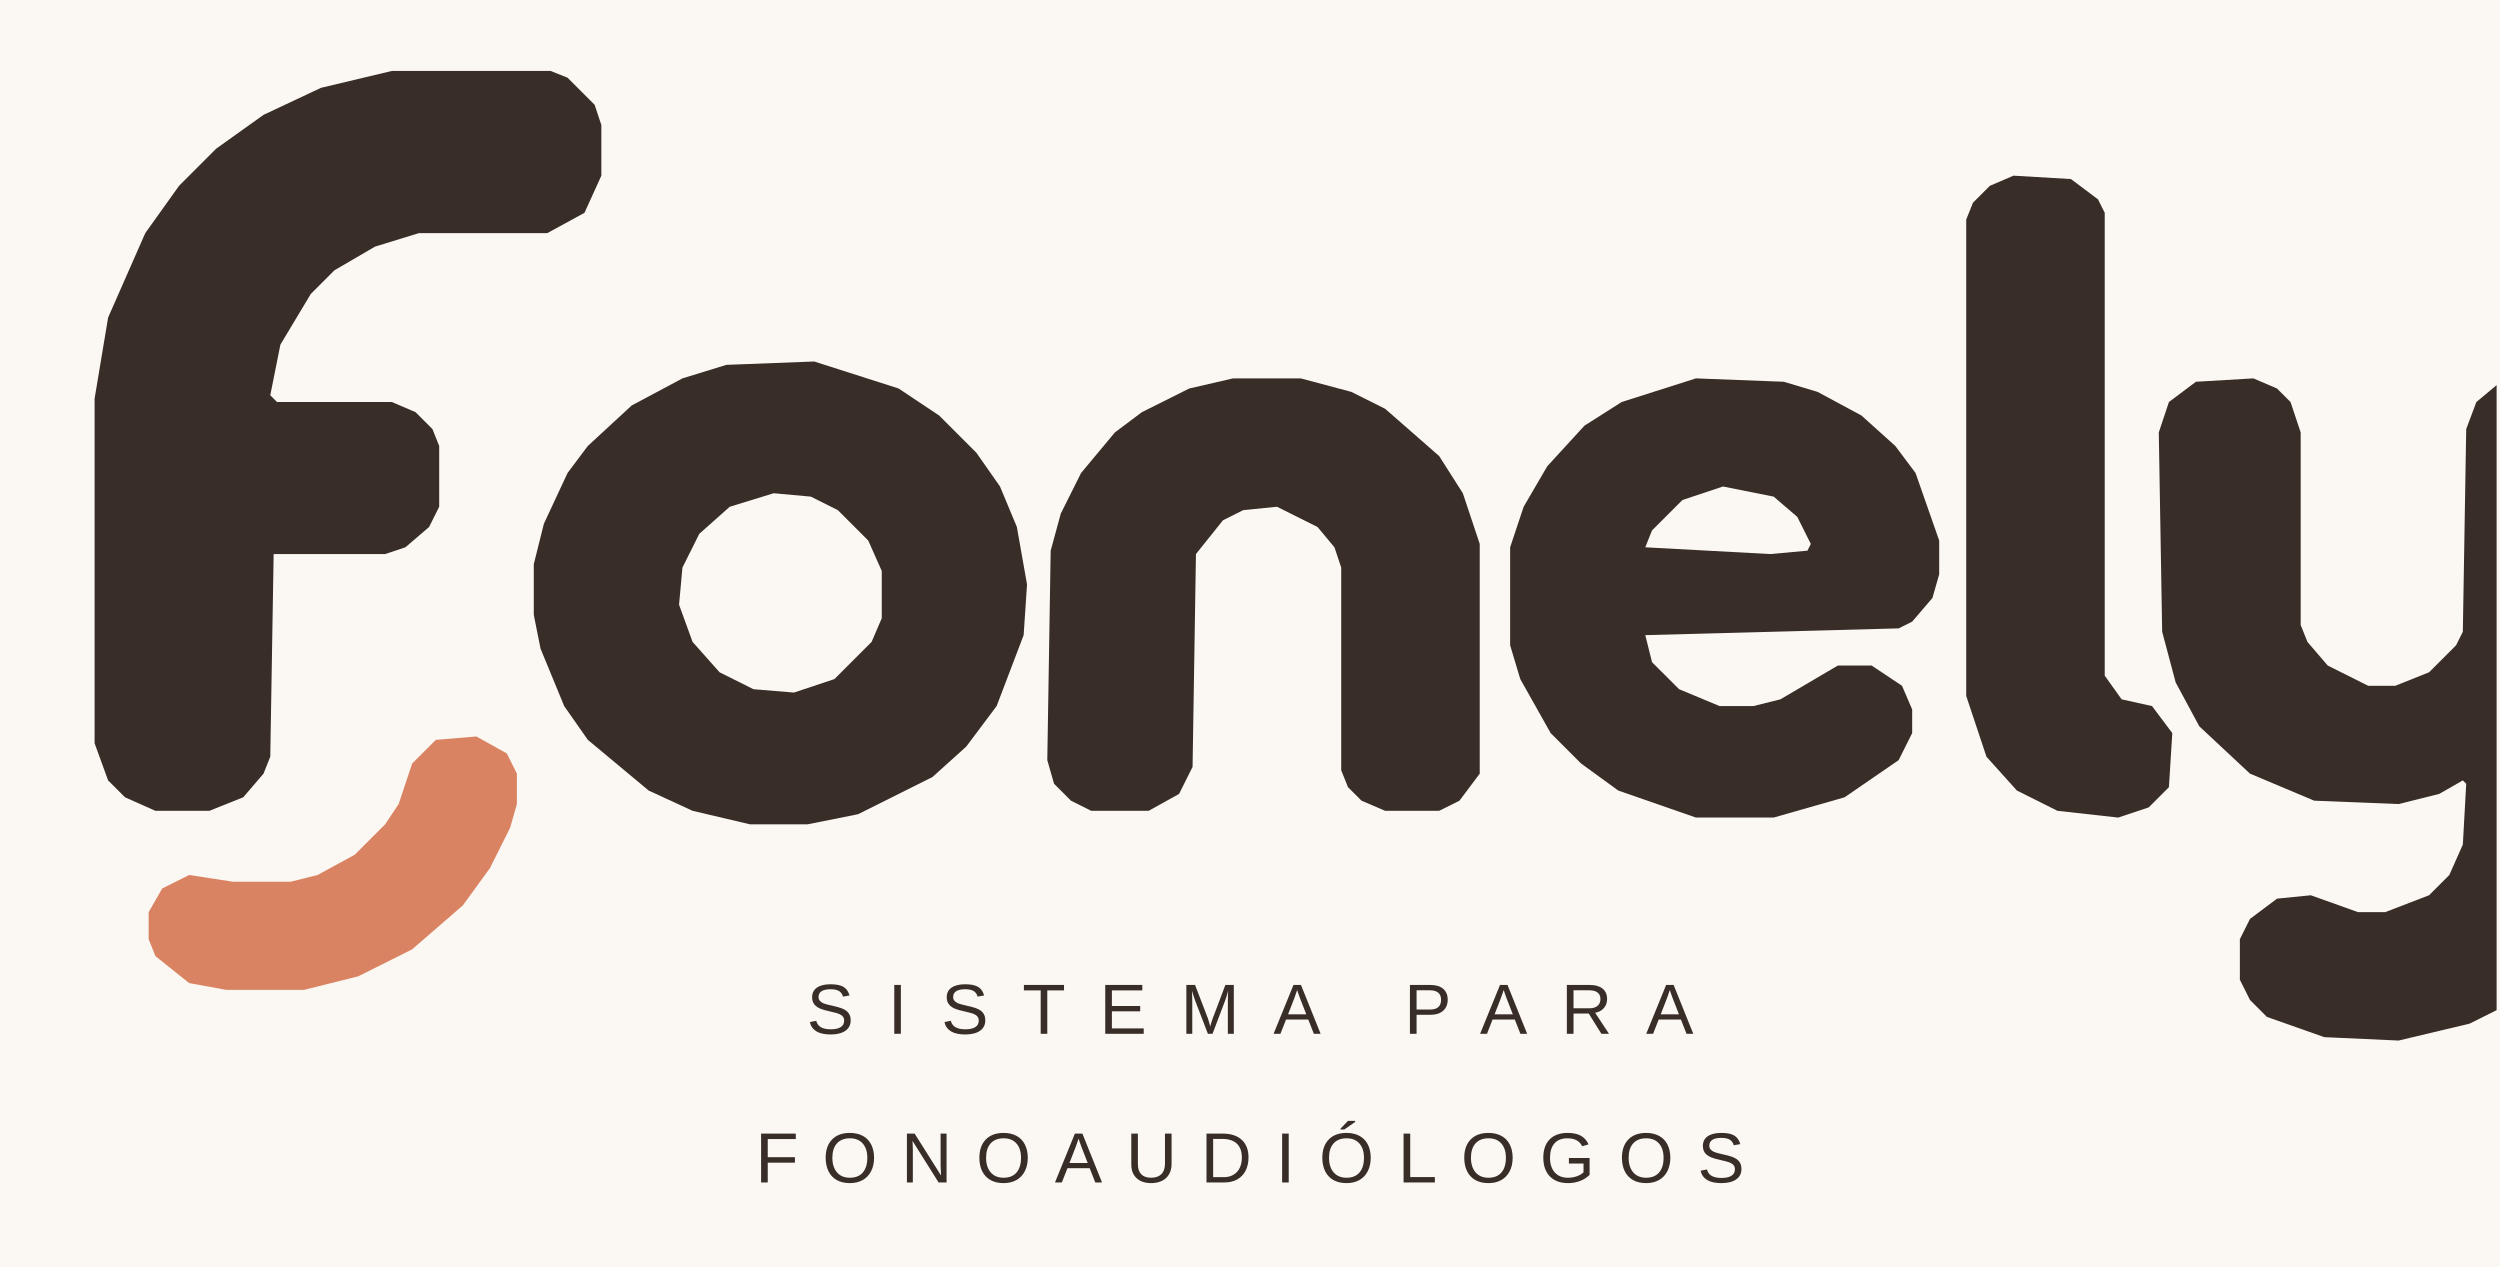
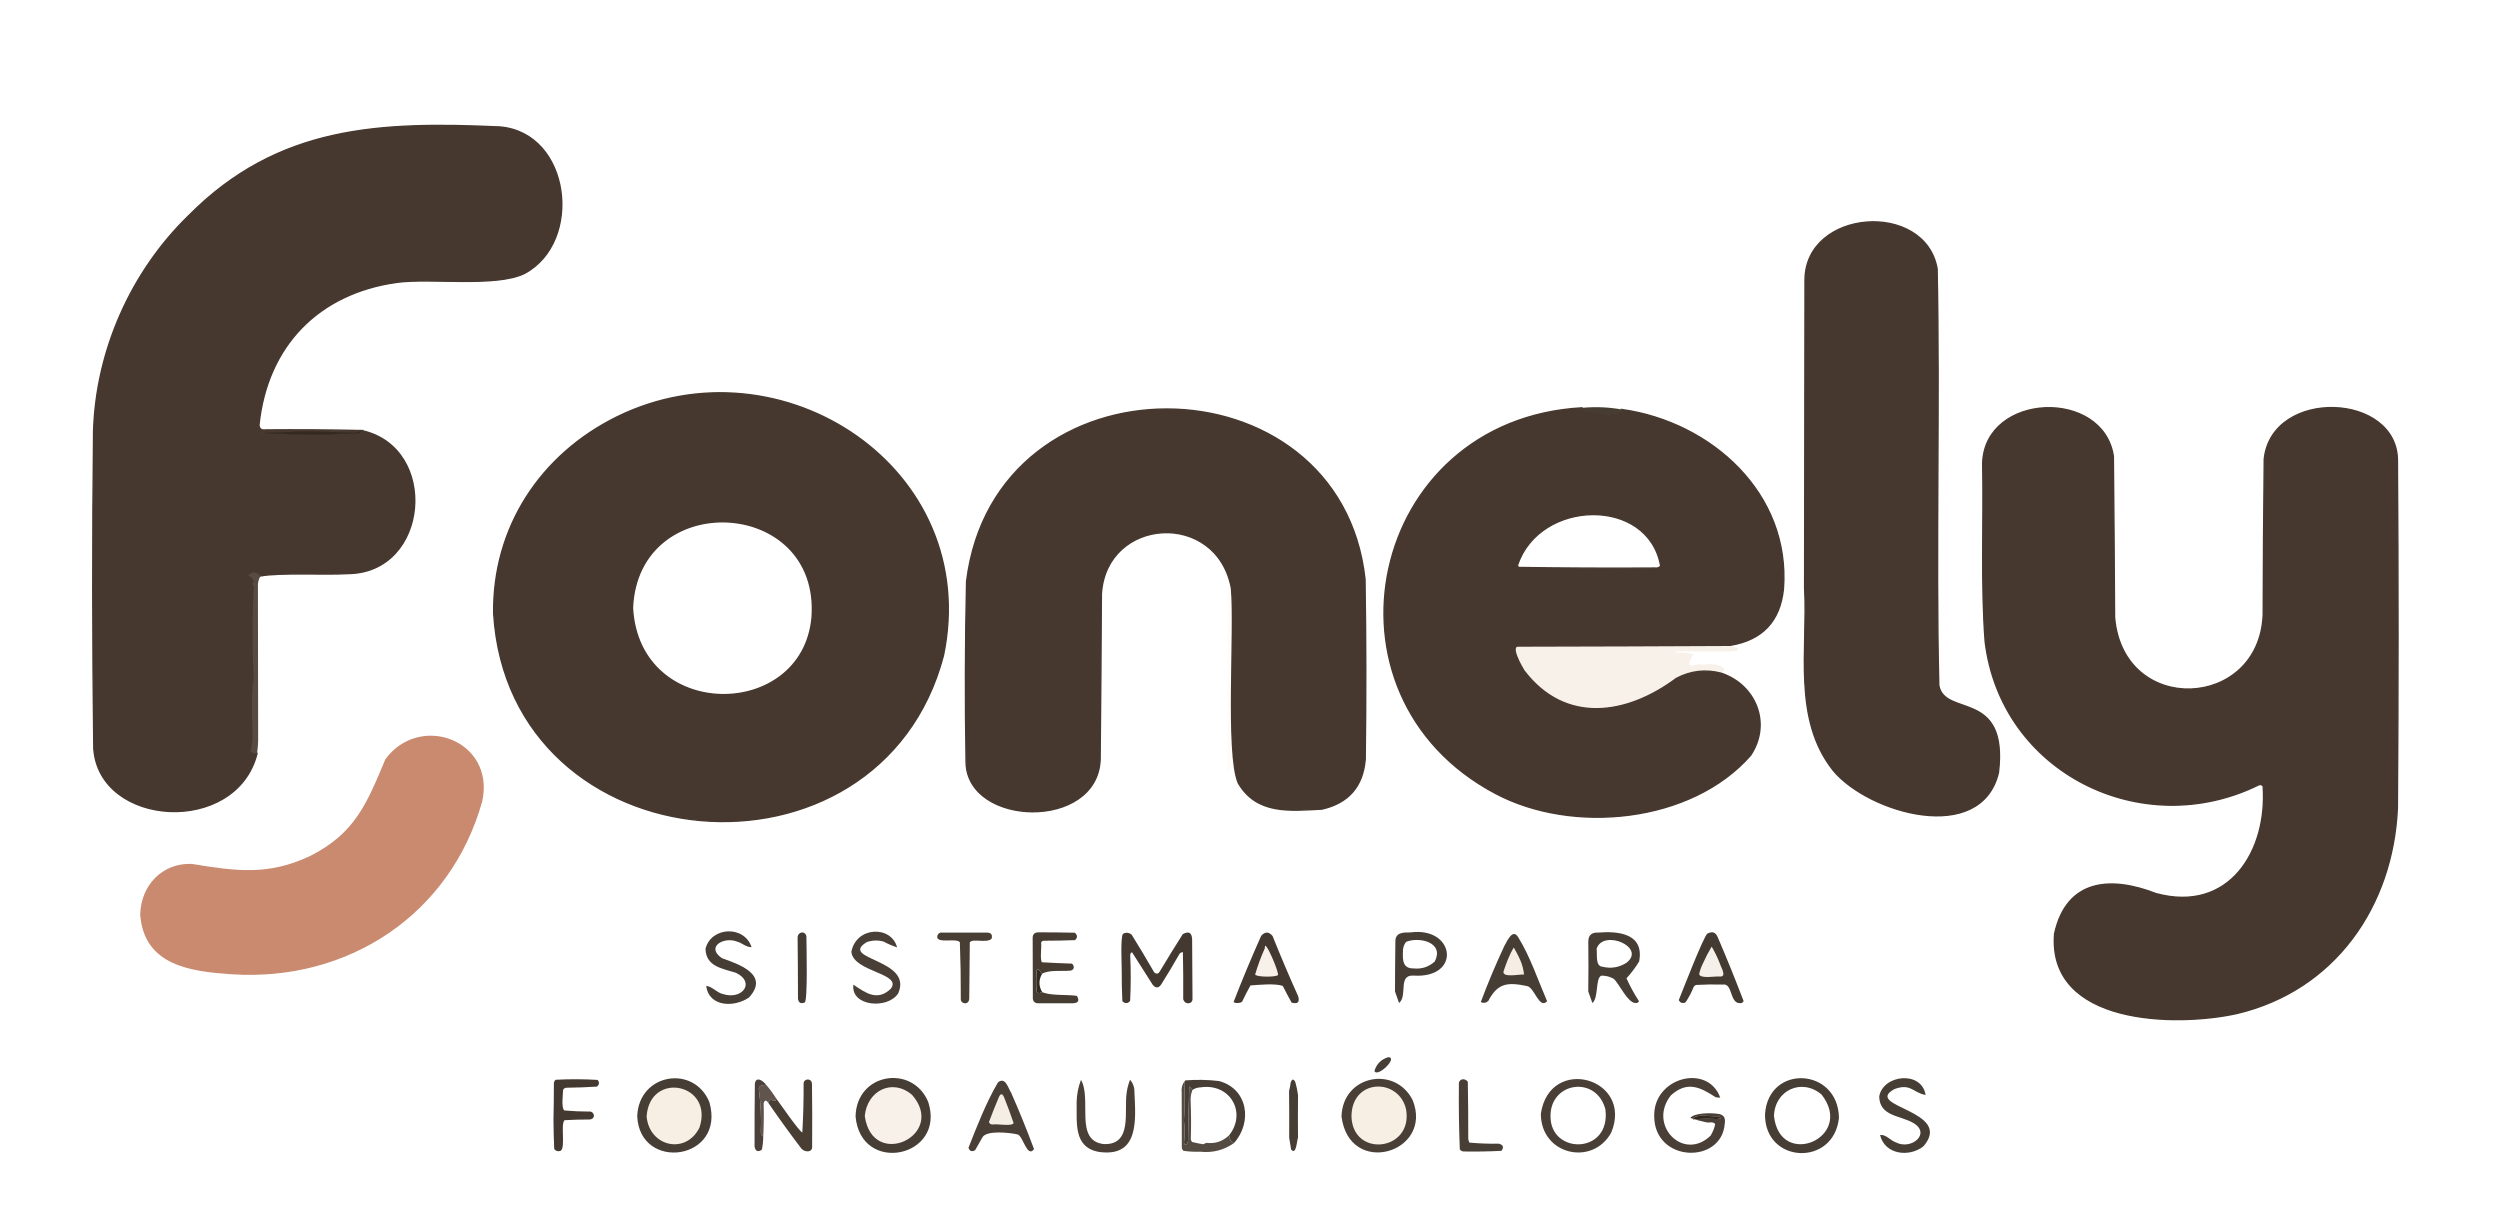
- <svg xmlns="http://www.w3.org/2000/svg" viewBox="0 0 740 375" role="img" aria-label="Fonely — Sistema para Fonoaudiólogos">
-   <rect width="100%" height="100%" fill="#fbf7f2" />
-   <g fill="#382d27" fill-rule="evenodd">
-     <path d="M 650 113 L 642 119 L 639 128 L 640 187 L 644 202 L 651 215 L 666 229 L 685 237 L 710 238 L 722 235 L 729 231 L 730 232 L 729 250 L 725 259 L 719 265 L 706 270 L 698 270 L 684 265 L 674 266 L 666 272 L 663 278 L 663 290 L 666 296 L 671 301 L 688 307 L 710 308 L 731 303 L 739 299 L 739 114 L 733 119 L 730 127 L 729 187 L 727 191 L 719 199 L 709 203 L 701 203 L 689 197 L 683 190 L 681 185 L 681 128 L 678 119 L 674 115 L 667 112 Z" />
-     <path d="M 502 112 L 480 119 L 469 126 L 458 138 L 451 150 L 447 162 L 447 191 L 450 201 L 459 217 L 468 226 L 479 234 L 502 242 L 525 242 L 546 236 L 562 225 L 566 217 L 566 210 L 563 203 L 554 197 L 544 197 L 527 207 L 519 209 L 509 209 L 497 204 L 489 196 L 487 188 L 562 186 L 566 184 L 572 177 L 574 170 L 574 160 L 567 140 L 561 132 L 551 123 L 538 116 L 528 113 Z M 487 162 L 489 157 L 498 148 L 510 144 L 525 147 L 532 153 L 536 161 L 535 163 L 524 164 Z" />
-     <path d="M 330 128 L 320 140 L 314 152 L 311 163 L 310 225 L 312 232 L 317 237 L 323 240 L 340 240 L 349 235 L 353 227 L 354 164 L 362 154 L 368 151 L 378 150 L 390 156 L 395 162 L 397 168 L 397 228 L 399 233 L 403 237 L 410 240 L 426 240 L 432 237 L 438 229 L 438 161 L 433 146 L 426 135 L 410 121 L 400 116 L 385 112 L 365 112 L 352 115 L 338 122 Z" />
-     <path d="M 215 108 L 202 112 L 187 120 L 174 132 L 168 140 L 161 155 L 158 167 L 158 182 L 160 192 L 167 209 L 174 219 L 192 234 L 205 240 L 222 244 L 239 244 L 254 241 L 276 230 L 286 221 L 295 209 L 303 188 L 304 173 L 301 156 L 296 144 L 289 134 L 278 123 L 266 115 L 241 107 Z M 229 146 L 240 147 L 248 151 L 257 160 L 261 169 L 261 183 L 258 190 L 247 201 L 235 205 L 223 204 L 213 199 L 205 190 L 201 179 L 202 168 L 207 158 L 216 150 Z" />
-     <path d="M 596 52 L 589 55 L 584 60 L 582 65 L 582 206 L 588 224 L 597 234 L 609 240 L 627 242 L 636 239 L 642 233 L 643 217 L 637 209 L 628 207 L 623 200 L 623 63 L 621 59 L 613 53 Z" />
-     <path d="M 168 23 L 163 21 L 116 21 L 95 26 L 78 34 L 64 44 L 53 55 L 43 69 L 32 94 L 28 118 L 28 220 L 32 231 L 37 236 L 46 240 L 62 240 L 72 236 L 78 229 L 80 224 L 81 164 L 114 164 L 120 162 L 127 156 L 130 150 L 130 132 L 128 127 L 123 122 L 116 119 L 82 119 L 80 117 L 83 102 L 92 87 L 99 80 L 111 73 L 124 69 L 162 69 L 173 63 L 178 52 L 178 37 L 176 31 Z" />
-   </g>
-   <path fill="#d98362" d="M 150 223 L 141 218 L 129 219 L 122 226 L 118 238 L 114 244 L 105 253 L 94 259 L 86 261 L 69 261 L 56 259 L 48 263 L 44 270 L 44 278 L 46 283 L 56 291 L 67 293 L 90 293 L 106 289 L 122 281 L 137 268 L 145 257 L 151 245 L 153 238 L 153 229 Z" />
-   <text x="370" y="306" text-anchor="middle" fill="#382d27" font-family="Arial,sans-serif" font-size="21" letter-spacing="10">SISTEMA PARA</text>
-   <text x="370" y="350" text-anchor="middle" fill="#382d27" font-family="Arial,sans-serif" font-size="21" letter-spacing="7">FONOAUDIÓLOGOS</text>
+ <svg xmlns="http://www.w3.org/2000/svg" viewBox="85 250 880 430" preserveAspectRatio="xMidYMid meet">
+   <path fill="#f7eee4" stroke="#f7eee4" stroke-width="0.5" d="M 312.61,643 c 1.05,-16.17 23.76,-11.68 18.61,3.9 c -4.78,9.68 -17.66,6.74 -18.61,-3.9 Z M 560.72,643 c 0.05,-13.51 16.69,-13.66 19.22,-2.52 c 2.57,14.74 -18.78,17.2 -19.22,2.52 Z" />
+   <path fill="#f4eee4" stroke="#f4eee4" stroke-width="0.5" d="M 614.22,591.98 c 1.03,-2.95 1.96,-5.73 3.64,-8.46 c 1.8,3.28 3.22,5.77 3.6,9.51 c -1.35,-0.17 -7.57,1.27 -7.24,-1.05 Z M 433.1,644.98 c 1.1,-2.95 2.27,-5.87 3.49,-8.76 c 0.61,-1.39 1.22,-1.39 1.83,-0.01 c 1.21,3.03 2.34,6.06 3.38,9.12 c -0.66,1.27 -5.83,0.19 -7.19,0.48 c -0.73,0.09 -1.24,-0.19 -1.51,-0.83 Z" />
+   <path fill="#ca8a6f" stroke="#ca8a6f" stroke-width="0.5" d="M 134.6,572 c 0.2,-10.08 7.51,-18.03 17.85,-17.66 c 15.46,2.53 26.95,4.22 41.78,-2.78 c 16.04,-8.1 20.14,-18.7 26.64,-34.18 c 12.06,-16.34 38.27,-6.45 33.63,14.63 c -11.1,39.71 -47.06,63.36 -87.85,60.69 c -14.4,-0.97 -30.67,-2.98 -32.05,-20.7 Z" />
+   <path fill="#f8f1ea" stroke="#f8f1ea" stroke-width="0.5" d="M 694.1,477.14 c 0.12,0.31 0.34,0.55 0.64,0.71 c 2.49,0.56 2.42,0.96 -0.22,1.18 c -6.33,0.05 -12.67,0.03 -19,-0.05 c -1.43,0.35 -1.43,0.7 0,1.04 c 1.75,-0.08 3.45,0.06 5.1,0.41 c -1.27,2.65 -2.67,5.16 1.9,3.67 c 3.21,0.3 6.57,-0.97 9.15,1.46 c -0.18,0.52 -0.45,0.99 -0.82,1.41 c -5.48,-1.41 -10.71,-0.81 -15.71,1.8 c -17.33,12.96 -39.19,16.52 -53.75,-2.74 c -0.72,-1.17 -5.34,-9.07 -1.76,-8.63 c 24.82,-0.05 49.65,-0.13 74.47,-0.26 Z M 526.8,593.06 c 0.93,-3.19 2.08,-6.3 3.44,-9.33 c -0.33,-4.2 5.47,9.51 4.53,9.53 c -0.73,0.68 -7.16,0.76 -7.97,-0.2 Z M 389.4,642.87 c 0.77,-8.86 9.6,-13.5 16.65,-7.47 c 12.4,14.17 -13.94,26.67 -16.65,7.47 Z" />
+   <path fill="#fffbf7" d="M 518.48,457.13 c -0.52,0.72 -0.73,1.53 -0.65,2.42 c -0.06,19.99 -0.01,39.97 0.15,59.95 c 0.08,0.81 -0.09,1.57 -0.49,2.26 c -0.27,-0.36 -0.41,-0.78 -0.42,-1.25 c 0.03,-20.69 0.06,-41.38 0.12,-62.07 c 0.07,-0.79 0.49,-1.23 1.29,-1.31 Z" />
+   <path fill="#f5f0e9" stroke="#f5f0e9" stroke-width="0.5" d="M 683.1,592.93 c 0.28,-1.37 0.74,-2.68 1.39,-3.92 c 0.89,-2.01 1.9,-3.95 3.02,-5.8 c 1.14,1.92 2.11,3.94 2.93,6.07 c 0.25,1.08 2.54,4.52 0.02,4.47 c -1.48,-0.24 -6.81,0.91 -7.36,-0.82 Z" />
+   <path fill="#46382f" stroke="#46382f" stroke-width="0.5" d="M 212.18,401.55 c -0.83,0.47 -1.72,0.72 -2.67,0.75 c -6.02,-0.27 -12.04,-0.44 -18.06,-0.52 c -5.04,0.28 -10.07,0.49 -15.08,0.63 c 8.02,0.48 16.07,0.67 24.13,0.57 c 3.62,-0.23 7.23,-0.37 10.85,-0.41 c 0.43,-0.22 0.71,-0.55 0.83,-1.02 c 27.46,5.8 24.01,50.12 -4.75,50.35 c -7.95,0.51 -23.77,-0.45 -30.71,0.83 c -1.4,-1.41 -2.85,-1.5 -4.35,-0.26 c 1,0.58 2.89,1.89 1.33,3 c 0.29,0.25 0.49,0.56 0.61,0.93 c -0.46,11.05 -0.46,22.1 -0.01,33.15 c -1.01,3.35 -0.37,15.28 -0.42,19.98 c -0.03,1.64 -0.24,3.25 -0.64,4.83 c 0.6,0.62 1.34,0.9 2.23,0.84 c -7.27,29.03 -55.64,26.04 -57.45,-1.81 c -0.47,-37.27 -0.5,-74.54 -0.07,-111.81 c 0.89,-28.28 13.18,-55.95 33.47,-75.66 c 31.45,-31.78 67.39,-33.12 109.56,-31.22 c 24.91,2.12 29.33,40.44 8.67,51.52 c -10.07,4.95 -33.07,1.55 -44.91,3.15 c -27.67,3.85 -45.68,22.4 -48.59,50.18 c 0.08,1.41 0.85,2.01 2.32,1.78 c 11.24,-0.09 22.48,-0.02 33.71,0.22 Z M 1323,445.2 c -0.46,0.72 -0.38,1.35 0.22,1.89 c 3.93,1.84 8.03,2.4 12.31,1.69 c 0.71,-0.33 1.3,-0.82 1.77,-1.49 c 10.29,1.84 21.03,-0.68 31.23,1.98 c 1.04,-0.76 1.99,-0.65 2.86,0.31 c 0.05,-0.81 0.33,-1.53 0.81,-2.16 c 17.68,6.41 19.81,19.97 18.52,36.87 c -1.75,14.91 -13.38,24.75 -28.33,24.48 c -12.97,0.15 -25.93,0.23 -38.9,0.23 c -0.58,-0.04 -1.04,0.16 -1.4,0.62 c -0.16,27.89 -0.3,55.79 -0.43,83.7 c -2.7,26.1 -21.03,30.7 -43.92,29.23 c -15.77,-1.71 -26.55,-13.14 -26.52,-29.16 c -0.2,-41.61 -0.23,-83.23 -0.08,-124.85 c -2.42,-79.41 53.41,-146.61 134.53,-149.19 c 10.88,-0.27 21.76,-0.27 32.64,0 c 36.08,1.65 34.06,57.5 -1.15,61.17 c -26.05,0.3 -47.66,-1.4 -68.98,16.29 c -13.58,10.65 -25.23,31.07 -25.18,48.39 Z M 720.23,457 c 0.03,-36.12 0.08,-72.23 0.14,-108.35 c 0.02,-25.14 42.32,-28.09 46.49,-4.02 c 1,48.7 -0.52,97.95 0.58,146.55 c 1.86,11.53 24.55,1.16 21,30.81 c -6.17,25.56 -45.58,14.25 -58.09,-0.74 c -14.45,-18.13 -8.94,-42.78 -10.12,-64.25 Z M 258.78,466 c -0.41,-30.38 16.49,-55.99 43.46,-69.29 c 57.74,-28.27 128.49,18.2 114.85,84.03 c -22.46,85.34 -152.75,74.46 -158.31,-14.74 Z M 518.48,457.13 c -5.14,-27.75 -44.08,-25.23 -45.8,1.9 c -0.09,19.47 -0.24,38.94 -0.44,58.42 c -1.1,24.89 -46.67,23.55 -47.17,0.95 c -0.37,-21.26 -0.31,-42.51 0.17,-63.76 c 10.12,-81.46 131.51,-80.04 140.24,-0.78 c 0.34,21.15 0.36,42.31 0.07,63.46 c -0.81,9.52 -5.89,15.35 -15.23,17.48 c -11.2,0.57 -22.9,1.98 -29.43,-9.17 c -4.42,-10.46 -1.07,-54.39 -2.41,-68.5 Z M 641.86,393.56 c 0.25,0.78 0.78,1.24 1.58,1.38 c 2.09,-0.1 4.11,0.23 6.05,1 c 2.03,0.27 3.98,0 5.84,-0.83 c 0.37,-0.03 0.74,0.01 1.1,0.12 c -0.06,-0.39 -0.21,-0.75 -0.46,-1.07 c 31.48,4.47 59.36,29.62 56.79,63.2 c -1.19,11.31 -7.41,17.9 -18.66,19.78 c -24.82,0.13 -49.65,0.21 -74.47,0.26 c -3.58,-0.44 1.04,7.46 1.76,8.63 c 14.56,19.26 36.42,15.7 53.75,2.74 c 5,-2.61 10.23,-3.21 15.71,-1.8 c 12.33,4.13 17.74,17.85 10.36,28.89 c -20.76,23.75 -62.7,27.9 -89.87,13.39 c -65.33,-34.63 -44.67,-131.5 30.52,-135.69 Z M 782.91,413 c 0.84,-24.76 42.36,-26.31 45.99,-2.41 c 0.19,18.92 0.33,37.83 0.42,56.75 c 2.98,34.91 51.06,32.67 52.34,-0.98 c 0.04,-18.25 0.16,-36.51 0.36,-54.76 c 2.68,-25.21 47.44,-23.43 46.87,1.02 c 0.29,40.59 0.28,81.19 -0.02,121.78 c -1.54,34.56 -22.01,64.21 -56.54,72.36 c -21.52,4.74 -66.69,4.06 -64.1,-28.1 c 4.26,-19.29 19.86,-20.26 35.61,-14.12 c 25.79,7.06 39.44,-14.93 37.8,-37.82 c -0.42,-0.6 -0.98,-0.74 -1.67,-0.42 c -41.01,20.15 -90.64,-4.29 -96.19,-50.5 c -1.54,-20.15 -0.48,-42.4 -0.87,-62.8 Z M 619.13,448.98 c 0.03,0.36 0.21,0.62 0.56,0.77 c 15.94,0.24 31.88,0.31 47.83,0.21 c 0.83,0.12 1.52,-0.11 2.06,-0.69 c -4.29,-24.63 -42.69,-23.68 -50.45,-0.29 Z M 307.62,464 c 2.22,40.27 59.89,39.95 63.24,3.4 c 3.25,-42.84 -61.46,-45.89 -63.24,-3.4 Z" />
+   <path fill="#473e36" d="M 598.53,631.93 c -0.28,-2.14 1.94,-2.69 3.14,-1.18 c 0.12,6.59 0.17,13.19 0.16,19.78 c -0.01,0.6 0.13,1.15 0.42,1.67 c 3.43,0.31 6.89,0.43 10.39,0.38 c 1.51,0.43 1.8,1.27 0.86,2.51 c -4.35,0.23 -8.71,0.31 -13.09,0.23 c -0.67,0.04 -1.19,-0.22 -1.56,-0.77 c -0.3,-7.53 -0.4,-15.07 -0.32,-22.62 Z" />
+   <path fill="#483e33" d="M 355.43,638.19 c 1.08,-2.62 2.14,0.75 2.83,-1.47 c 1.37,1.79 7.91,11.36 9.15,11.92 c 0.34,-5.68 0.49,-11.4 0.46,-17.17 c -0.07,-1.83 2.84,-2.17 2.95,0.06 c 0.09,7.32 0.11,14.63 0.05,21.95 c 0.24,2.32 -2.61,2.18 -3.76,0.85 c -4.03,-5.29 -7.92,-10.67 -11.68,-16.14 Z" />
+   <path fill="#433931" d="M 479.85,592 c 0.02,-2.53 -0.49,-11.5 0.39,-13.25 c 1.09,-0.64 2.13,-0.54 3.12,0.28 c 2.71,4.36 5.35,8.77 7.91,13.22 c 0.76,0.71 1.42,0.61 1.98,-0.31 c 2.63,-4.4 5.32,-8.77 8.07,-13.1 c 2.08,-1.18 3.18,-0.61 3.31,1.74 c 0.04,6.96 0.09,13.91 0.13,20.87 c 0.16,2.08 -2.69,2.41 -3.27,0.25 c 0.04,-5.54 0.01,-11.04 -0.11,-16.51 c -0.49,-0.02 -0.88,0.16 -1.18,0.55 c -2.06,3.62 -4.2,7.2 -6.42,10.73 c -0.9,1.38 -1.89,1.46 -2.98,0.24 c -2.47,-3.87 -4.91,-7.72 -7.34,-11.54 c -0.47,0.26 -0.68,0.67 -0.61,1.24 c 0.24,5.31 0.22,10.62 -0.04,15.93 c -0.89,0.99 -1.8,1.01 -2.74,0.07 c -0.17,-3.46 -0.24,-6.93 -0.22,-10.41 Z M 519.19,602.78 c 3.05,-7.87 6.29,-15.66 9.74,-23.37 c 1.36,-1.53 2.69,-1.52 4.01,0.05 c 2.84,7.11 5.84,14.17 8.99,21.15 c 0.66,2.15 -0.1,2.91 -2.29,2.31 c -1.07,-1.93 -2.11,-3.89 -3.11,-5.88 c -2.67,-0.95 -8.41,-0.39 -11.37,-0.16 c -1.06,1.9 -2.05,3.83 -2.98,5.8 c -0.97,0.5 -1.97,0.53 -2.99,0.1 Z M 526.8,593.06 c 0.81,0.96 7.24,0.88 7.97,0.2 c 0.94,-0.02 -4.86,-13.73 -4.53,-9.53 c -1.36,3.03 -2.51,6.14 -3.44,9.33 Z M 279.82,644 c 0.1,-4.17 0.15,-8.34 0.15,-12.52 c -0.04,-0.58 0.18,-1.05 0.64,-1.4 c 4.92,-0.27 9.84,-0.25 14.75,0.05 c 0.71,0.87 0.63,1.65 -0.26,2.36 c -3.54,0.22 -7.09,0.35 -10.64,0.39 c -0.58,0.01 -1,0.26 -1.25,0.77 c -0.01,1.43 -0.73,6.37 0.44,7.23 c 2.92,0.26 5.85,0.39 8.79,0.39 c 1.79,-0.16 2.47,2.63 0.08,2.79 c -2.92,0 -5.84,0.08 -8.76,0.24 c -1.52,1.21 0.34,9.4 -1.34,10.75 c -0.95,0.37 -1.73,0.16 -2.34,-0.62 c -0.15,-3.48 -0.24,-6.95 -0.26,-10.43 Z" />
+   <path fill="#493e34" d="M 414.9,580.02 c -0.05,-0.87 0.31,-1.45 1.09,-1.74 c 5.49,-0.01 10.97,-0.01 16.46,-0.01 c 1.43,0.03 1.97,0.75 1.6,2.15 c -1.67,1.73 -6.93,-0.23 -7.68,1.33 c -0.06,6.6 -0.12,13.2 -0.19,19.8 c -0.2,2.53 -3.25,1.78 -2.98,-0.08 c 0.03,-6.61 -0.08,-13.22 -0.33,-19.81 c -1.32,-1.54 -7.3,0.46 -7.97,-1.64 Z" />
+   <path fill="#433a31" d="M 365.76,580 c 0.05,-2.08 2.68,-2.47 3.09,-0.44 c 0.03,2.85 0.5,22.43 -0.55,23.29 c -1.4,0.59 -2.2,0.16 -2.41,-1.31 c -0.01,-7.18 -0.05,-14.36 -0.13,-21.54 Z M 675.93,602.02 c 1.2,-2.97 8.79,-22.57 10.08,-23.39 c 1.74,-0.92 2.95,-0.48 3.65,1.31 c 3.19,7.43 6.22,14.9 9.09,22.44 c -0.24,0.52 -0.66,0.76 -1.25,0.74 c -3.78,0.06 -2.5,-7.18 -6.1,-6.55 c -3.1,-0.09 -6.2,-0.05 -9.3,0.13 c -0.44,0.11 -0.76,0.37 -0.97,0.78 c -0.75,1.91 -1.7,3.7 -2.84,5.37 c -1.08,0.45 -1.87,0.17 -2.36,-0.83 Z M 683.1,592.93 c 0.55,1.73 5.88,0.58 7.36,0.82 c 2.52,0.05 0.23,-3.39 -0.02,-4.47 c -0.82,-2.13 -1.79,-4.15 -2.93,-6.07 c -1.12,1.85 -2.13,3.79 -3.02,5.8 c -0.65,1.24 -1.11,2.55 -1.39,3.92 Z" />
+   <path fill="#574a41" d="M 176.72,452.73 c -0.7,1.15 -1,2.41 -0.93,3.76 c 0.05,17.67 0.07,35.34 0.08,53.01 c 0.03,1.91 -0.1,3.81 -0.4,5.7 c -0.89,0.06 -1.63,-0.22 -2.23,-0.84 c 0.4,-1.58 0.61,-3.19 0.64,-4.83 c 0.05,-4.7 -0.59,-16.63 0.42,-19.98 c -0.45,-11.05 -0.45,-22.1 0.01,-33.15 c -0.12,-0.37 -0.32,-0.68 -0.61,-0.93 c 1.56,-1.11 -0.33,-2.42 -1.33,-3 c 1.5,-1.24 2.95,-1.15 4.35,0.26 Z" />
+   <path fill="#493f36" d="M 1323,445.2 c 1.38,0.75 2.88,1.08 4.5,0.98 c 12.33,-0.02 24.66,-0.01 36.99,0 c 2.6,0.23 5.17,0.64 7.71,1.24 c -0.48,0.63 -0.76,1.35 -0.81,2.16 c -0.87,-0.96 -1.82,-1.07 -2.86,-0.31 c -10.2,-2.66 -20.94,-0.14 -31.23,-1.98 c -0.47,0.67 -1.06,1.16 -1.77,1.49 c -4.28,0.71 -8.38,0.15 -12.31,-1.69 c -0.6,-0.54 -0.68,-1.17 -0.22,-1.89 Z M 384.68,585.02 c 1.71,-8.94 14.03,-9.36 16.1,-1.55 c -1.64,-0.52 -3.23,-1.2 -4.78,-2.04 c -2,-0.55 -3.98,-0.48 -5.92,0.2 c -10.04,6.2 16.47,5.88 11.09,18.03 c -3.63,5.69 -16.8,4.66 -15.77,-3.06 c 4.31,2.93 8.46,5.93 13.11,1.48 c 4.39,-5.54 -13.18,-5.85 -13.83,-13.06 Z M 425.91,653.99 c 2.98,-7.55 6.29,-16.09 10.41,-23.04 c 2.65,-2 3.53,2.07 4.6,3.68 c 2.89,6.56 5.58,13.17 8.06,19.86 c -2.42,3.31 -3.85,-4.62 -5.78,-5.17 c -2.54,-0.59 -10.97,-1.61 -12.4,1.06 c -0.85,1.52 -1.7,3.02 -2.57,4.51 c -1.19,0.62 -1.96,0.32 -2.32,-0.9 Z M 463.97,638 c 0.05,-2.73 0.57,-5.36 1.54,-7.89 c 3.92,6.84 -2.46,21.5 8.08,22.61 c 10.15,0.34 7,-11.65 8,-18.15 c 0.22,-1.55 0.61,-3.06 1.19,-4.5 c 1.08,1.28 1.6,2.77 1.54,4.48 c 0.46,9.68 1.72,22.96 -12.51,20.92 c -9.08,-1.62 -7.68,-10.43 -7.84,-17.47 Z M 557.21,643 c 0.4,-14.53 18.86,-18.09 25.06,-5.73 c 7.41,18.56 -22.33,27.31 -25.06,5.73 Z M 627.38,642 c 3.14,-20.8 32.7,-12.53 24.78,6.67 c -6.6,11.98 -24.83,7.85 -24.78,-6.67 Z M 667.28,643 c -0.39,-13.79 18.85,-18.79 23.25,-6.64 c -0.56,0.04 -1.11,-0.02 -1.66,-0.16 c -5.55,-3.64 -10.07,-5.74 -15.72,-0.63 c -8.26,10.41 4.4,23.45 13.98,14.18 c 0.78,-1.28 1.33,-2.63 1.62,-4.07 c -0.79,-1.06 -2.18,-0.31 -3.29,-0.66 c -1.87,-0.39 -3.69,-0.89 -5.46,-1.49 c 1.3,-1.85 7.35,-1.81 9.45,-1.49 c 2.16,0.15 3.05,1.3 2.66,3.45 c -1,14.38 -24.69,13.81 -24.83,-2.49 Z M 560.72,643 c 0.44,14.68 21.79,12.22 19.22,-2.52 c -2.53,-11.14 -19.17,-10.99 -19.22,2.52 Z M 630.78,643 c 0.01,13.55 21.34,13.37 19.32,-2.51 c -3.18,-12.06 -19.49,-9.7 -19.32,2.51 Z M 433.1,644.98 c 0.27,0.64 0.78,0.92 1.51,0.83 c 1.36,-0.29 6.53,0.79 7.19,-0.48 c -1.04,-3.06 -2.17,-6.09 -3.38,-9.12 c -0.61,-1.38 -1.22,-1.38 -1.83,0.01 c -1.22,2.89 -2.39,5.81 -3.49,8.76 Z M 680.97,644.01 c 2.84,-0.21 5.68,-0.25 8.52,-0.1 c 1.74,-0.28 1.76,-0.61 0.08,-1.01 c -1.64,0.31 -8.29,-1.08 -8.6,1.11 Z" />
+   <path fill="#544b42" d="M 502.22,630.3 c -0.22,0.34 -0.35,0.72 -0.37,1.13 c 0.24,4.36 0.21,8.72 -0.11,13.08 c 0.31,2.36 0.34,4.73 0.08,7.1 c -0.31,1.86 1.2,1.64 1.38,-0.04 c 0.05,-6.41 0.19,-12.79 0.43,-19.12 c 0.44,0.35 0.81,0.76 1.11,1.24 c -0.49,1.22 -0.7,2.49 -0.64,3.8 c 0.18,4.33 0.21,8.66 0.08,12.99 c -0.08,0.57 0.07,1.07 0.44,1.5 c 1.29,0.32 2.59,0.59 3.88,0.8 c 0.39,-0.14 0.77,-0.3 1.14,-0.49 c 3.08,0.37 5.74,-0.51 7.98,-2.65 c 0.09,1.23 0.67,2.14 1.72,2.74 c -3.54,2.48 -7.49,3.49 -11.84,3.02 c -2,0.07 -3.99,-0.03 -5.95,-0.31 c -0.43,-0.44 -0.61,-0.96 -0.55,-1.58 c -0.02,-6.34 -0.04,-12.68 -0.05,-19.02 c -0.17,-1.6 0.25,-3 1.27,-4.19 Z" />
+   <path fill="#463d34" d="M 333.34,583.98 c 1.9,-7.76 13.6,-8.42 16.22,-0.59 c -2.01,0.06 -3.32,-1.51 -5.21,-1.97 c -4.37,-1.77 -11.11,1.79 -5.25,5.85 c 5.63,2.04 17.01,5.66 9.55,13.85 c -5.05,3.49 -14.03,3.48 -15.06,-4.03 c 1.76,-0.12 3.89,2.47 5.93,2.82 c 6.74,2.18 11.53,-4.16 4.51,-7.49 c -4.77,-1.53 -10.53,-2.15 -10.69,-8.44 Z M 576.04,599 c 0.01,-5.83 0.05,-11.67 0.13,-17.5 c -0.09,-3.33 2.79,-3.31 5.33,-3.29 c 15.69,-2.11 18.06,16.29 1.01,15.2 c -5.56,-0.3 -1.91,7.12 -5.04,9.65 c -0.49,-1.35 -0.97,-2.7 -1.43,-4.06 Z M 606.23,602.75 c 2.49,-6.69 5.25,-13.26 8.28,-19.73 c 0.88,-1.43 2.91,-6.53 4.92,-3.06 c 4.11,6.54 7.05,15.33 10.15,22.47 c -2.72,2.97 -4.38,-4.67 -6.96,-5.31 c -6.81,-1.43 -10.4,-1.22 -13.75,5.23 c -0.79,0.7 -1.67,0.83 -2.64,0.4 Z M 644.07,599 c 0.08,-5.83 0.08,-11.67 0.01,-17.5 c 0,-2.27 1.14,-3.34 3.42,-3.23 c 7.25,-0.59 16.35,0.35 14.48,10.16 c -1.3,2.15 -2.79,4.12 -4.46,5.93 c 1.27,2.82 2.74,5.51 4.41,8.07 c -0.3,0.52 -0.74,0.73 -1.35,0.62 c -2.65,-0.15 -5.62,-6.7 -7.47,-8.46 c -1.35,-0.79 -2.82,-1.18 -4.41,-1.17 c -2.2,0.79 -0.92,7.9 -3.19,9.63 c -0.48,-1.35 -0.96,-2.7 -1.44,-4.05 Z M 578.84,584.98 c -0.13,2.93 -0.1,5.93 3.65,5.9 c 2.86,0.31 5.36,-0.48 7.5,-2.38 c 3.57,-6.66 -5.2,-8.89 -10.04,-6.98 c -0.79,1.01 -1.16,2.16 -1.11,3.46 Z M 647,584 c 0.32,1.68 -0.55,6.07 1.97,6.27 c 3.06,0.76 5.9,0.31 8.52,-1.35 c 7.21,-5.53 -8.3,-12.03 -10.49,-4.92 Z M 614.22,591.98 c -0.33,2.32 5.89,0.88 7.24,1.05 c -0.38,-3.74 -1.8,-6.23 -3.6,-9.51 c -1.68,2.73 -2.61,5.51 -3.64,8.46 Z M 309.3,642.9 c 0.55,-15.09 19.91,-18.25 25.39,-4.99 c 5.92,20.53 -24.52,24.72 -25.39,4.99 Z M 386.16,643 c 0.3,-15.44 20.08,-18.42 25.58,-5.1 c 6.31,19.48 -23.71,25.8 -25.58,5.1 Z M 502.22,630.3 c 3.94,-0.31 7.87,-0.24 11.79,0.21 c 10.37,2.68 11.88,14.66 5.33,21.87 c -1.05,-0.6 -1.63,-1.51 -1.72,-2.74 c 6.35,-7.88 0.47,-18.54 -10.13,-16.87 c -1.02,0.02 -1.93,0.32 -2.75,0.92 c -0.3,-0.48 -0.67,-0.89 -1.11,-1.24 c -0.24,6.33 -0.38,12.71 -0.43,19.12 c -0.18,1.68 -1.69,1.9 -1.38,0.04 c 0.26,-2.37 0.23,-4.74 -0.08,-7.1 c 0.32,-4.36 0.35,-8.72 0.11,-13.08 c 0.02,-0.41 0.15,-0.79 0.37,-1.13 Z M 538.75,634 c 0.26,-0.98 0.46,-1.98 0.58,-2.99 c 0.46,-1.27 1,-1.32 1.62,-0.13 c 0.44,1.51 0.76,3.05 0.96,4.62 c -0.06,5 -0.06,10 -0.01,15 c -0.43,0.89 -0.57,6.34 -2.42,4.13 c -0.21,-1.37 -0.44,-2.75 -0.69,-4.13 c 0.04,-5.5 0.02,-11 -0.04,-16.5 Z M 706.29,642.1 c 1.26,-17.64 25.78,-16.32 26.02,1.4 c -1.78,17.29 -26.31,16.17 -26.02,-1.4 Z M 746.48,635.98 c 1.33,-7.8 14.98,-9.2 16.33,-0.55 c -4.5,-0.8 -5.18,-4.23 -10.97,-2.07 c -11.39,6.23 21.27,7.49 10.16,20.19 c -5.06,3.91 -13.56,2.86 -15.21,-4 c 2.04,-0.37 3.65,1.97 5.58,2.57 c 5.39,2.83 12.61,-3.17 5.97,-6.92 c -4.68,-2.63 -11.67,-2.27 -11.86,-9.22 Z M 312.61,643 c 0.95,10.64 13.83,13.58 18.61,3.9 c 5.15,-15.58 -17.56,-20.07 -18.61,-3.9 Z M 389.4,642.87 c 2.71,19.2 29.05,6.7 16.65,-7.47 c -7.05,-6.03 -15.88,-1.39 -16.65,7.47 Z M 709.44,642.85 c 2.1,18.92 28.6,7.61 16.77,-7.55 c -6.98,-5.97 -16.52,-1.54 -16.77,7.55 Z" />
+   <path fill="#352a20" d="M 212.18,401.55 c -0.12,0.47 -0.4,0.8 -0.83,1.02 c -3.62,0.04 -7.23,0.18 -10.85,0.41 c -8.06,0.1 -16.11,-0.09 -24.13,-0.57 c 5.01,-0.14 10.04,-0.35 15.08,-0.63 c 6.02,0.08 12.04,0.25 18.06,0.52 c 0.95,-0.03 1.84,-0.28 2.67,-0.75 Z M 451.84,592.74 c -1.26,2.16 -1.26,4.32 0.01,6.47 c -1.07,0.48 -1.81,0.69 -2,-0.63 c -0.14,-2.38 -0.12,-4.76 0.07,-7.13 c 0.91,-0.79 1.28,1.01 1.92,1.29 Z" />
+   <path fill="#463c32" d="M 655.97,394.16 c 0.25,0.32 0.4,0.68 0.46,1.07 c -0.36,-0.11 -0.73,-0.15 -1.1,-0.12 c -1.86,0.83 -3.81,1.1 -5.84,0.83 c -1.94,-0.77 -3.96,-1.1 -6.05,-1 c -0.8,-0.14 -1.33,-0.6 -1.58,-1.38 c 4.73,-0.45 9.43,-0.26 14.11,0.6 Z M 451.84,592.74 c -0.64,-0.28 -1.01,-2.08 -1.92,-1.29 c -0.19,2.37 -0.21,4.75 -0.07,7.13 c 0.19,1.32 0.93,1.11 2,0.63 c 2.83,1.35 8.94,0.8 12.21,1.34 c 1.01,1.68 0.52,2.55 -1.49,2.6 c -4.04,-0.01 -8.09,-0.01 -12.13,0 c -1.05,0.01 -1.68,-0.49 -1.88,-1.51 c 0.01,-7.06 -0.01,-14.12 -0.06,-21.18 c -0.1,-1.51 0.58,-2.27 2.06,-2.28 c 4.24,0 8.49,0.04 12.73,0.13 c 1.04,0.82 1.08,1.69 0.12,2.62 c -3.63,0.14 -7.26,0.21 -10.89,0.21 c -0.51,-0.02 -0.86,0.19 -1.05,0.64 c 0.25,1.48 -0.48,5.94 0.3,6.94 c 3.51,0.21 7.04,0.36 10.56,0.47 c 1.15,0.99 0.71,2.51 -0.89,2.5 c -2.82,0.23 -7.11,-0.35 -9.6,1.05 Z" />
+   <path fill="#60544c" d="M 354.65,631.81 c 1.33,1.54 2.53,3.18 3.61,4.91 c -0.69,2.22 -1.75,-1.15 -2.83,1.47 c -0.76,-1.11 -1.3,-1.03 -1.62,0.22 c 0.11,3.87 0.07,7.75 -0.14,11.62 c -0.52,-0.37 -0.81,-0.88 -0.86,-1.53 c 0.21,-5.02 -0.02,-10.01 -0.69,-14.98 c -0.27,-1.52 1.54,-1.53 2.53,-1.71 Z" />
+   <path fill="#4b413a" d="M 354.65,631.81 c -0.99,0.18 -2.8,0.19 -2.53,1.71 c 0.67,4.97 0.9,9.96 0.69,14.98 c 0.05,0.65 0.34,1.16 0.86,1.53 c -0.02,1.57 -0.18,3.12 -0.48,4.65 c -1.4,0.95 -2.26,0.59 -2.59,-1.07 c -0.02,-7.39 0.02,-14.79 0.11,-22.18 c 0.43,-2.79 3.01,-0.9 3.94,0.38 Z" />
+   <path fill="#453f37" d="M 568.8,626.97 c 0.76,-2.48 2.38,-4.09 4.85,-4.84 c 3.68,0 -3.85,7.38 -4.85,4.84 Z" />
+   <path fill="#31281f" d="M 680.97,644.01 c 0.31,-2.19 6.96,-0.8 8.6,-1.11 c 1.68,0.4 1.66,0.73 -0.08,1.01 c -2.84,-0.15 -5.68,-0.11 -8.52,0.1 Z" />
</svg>
